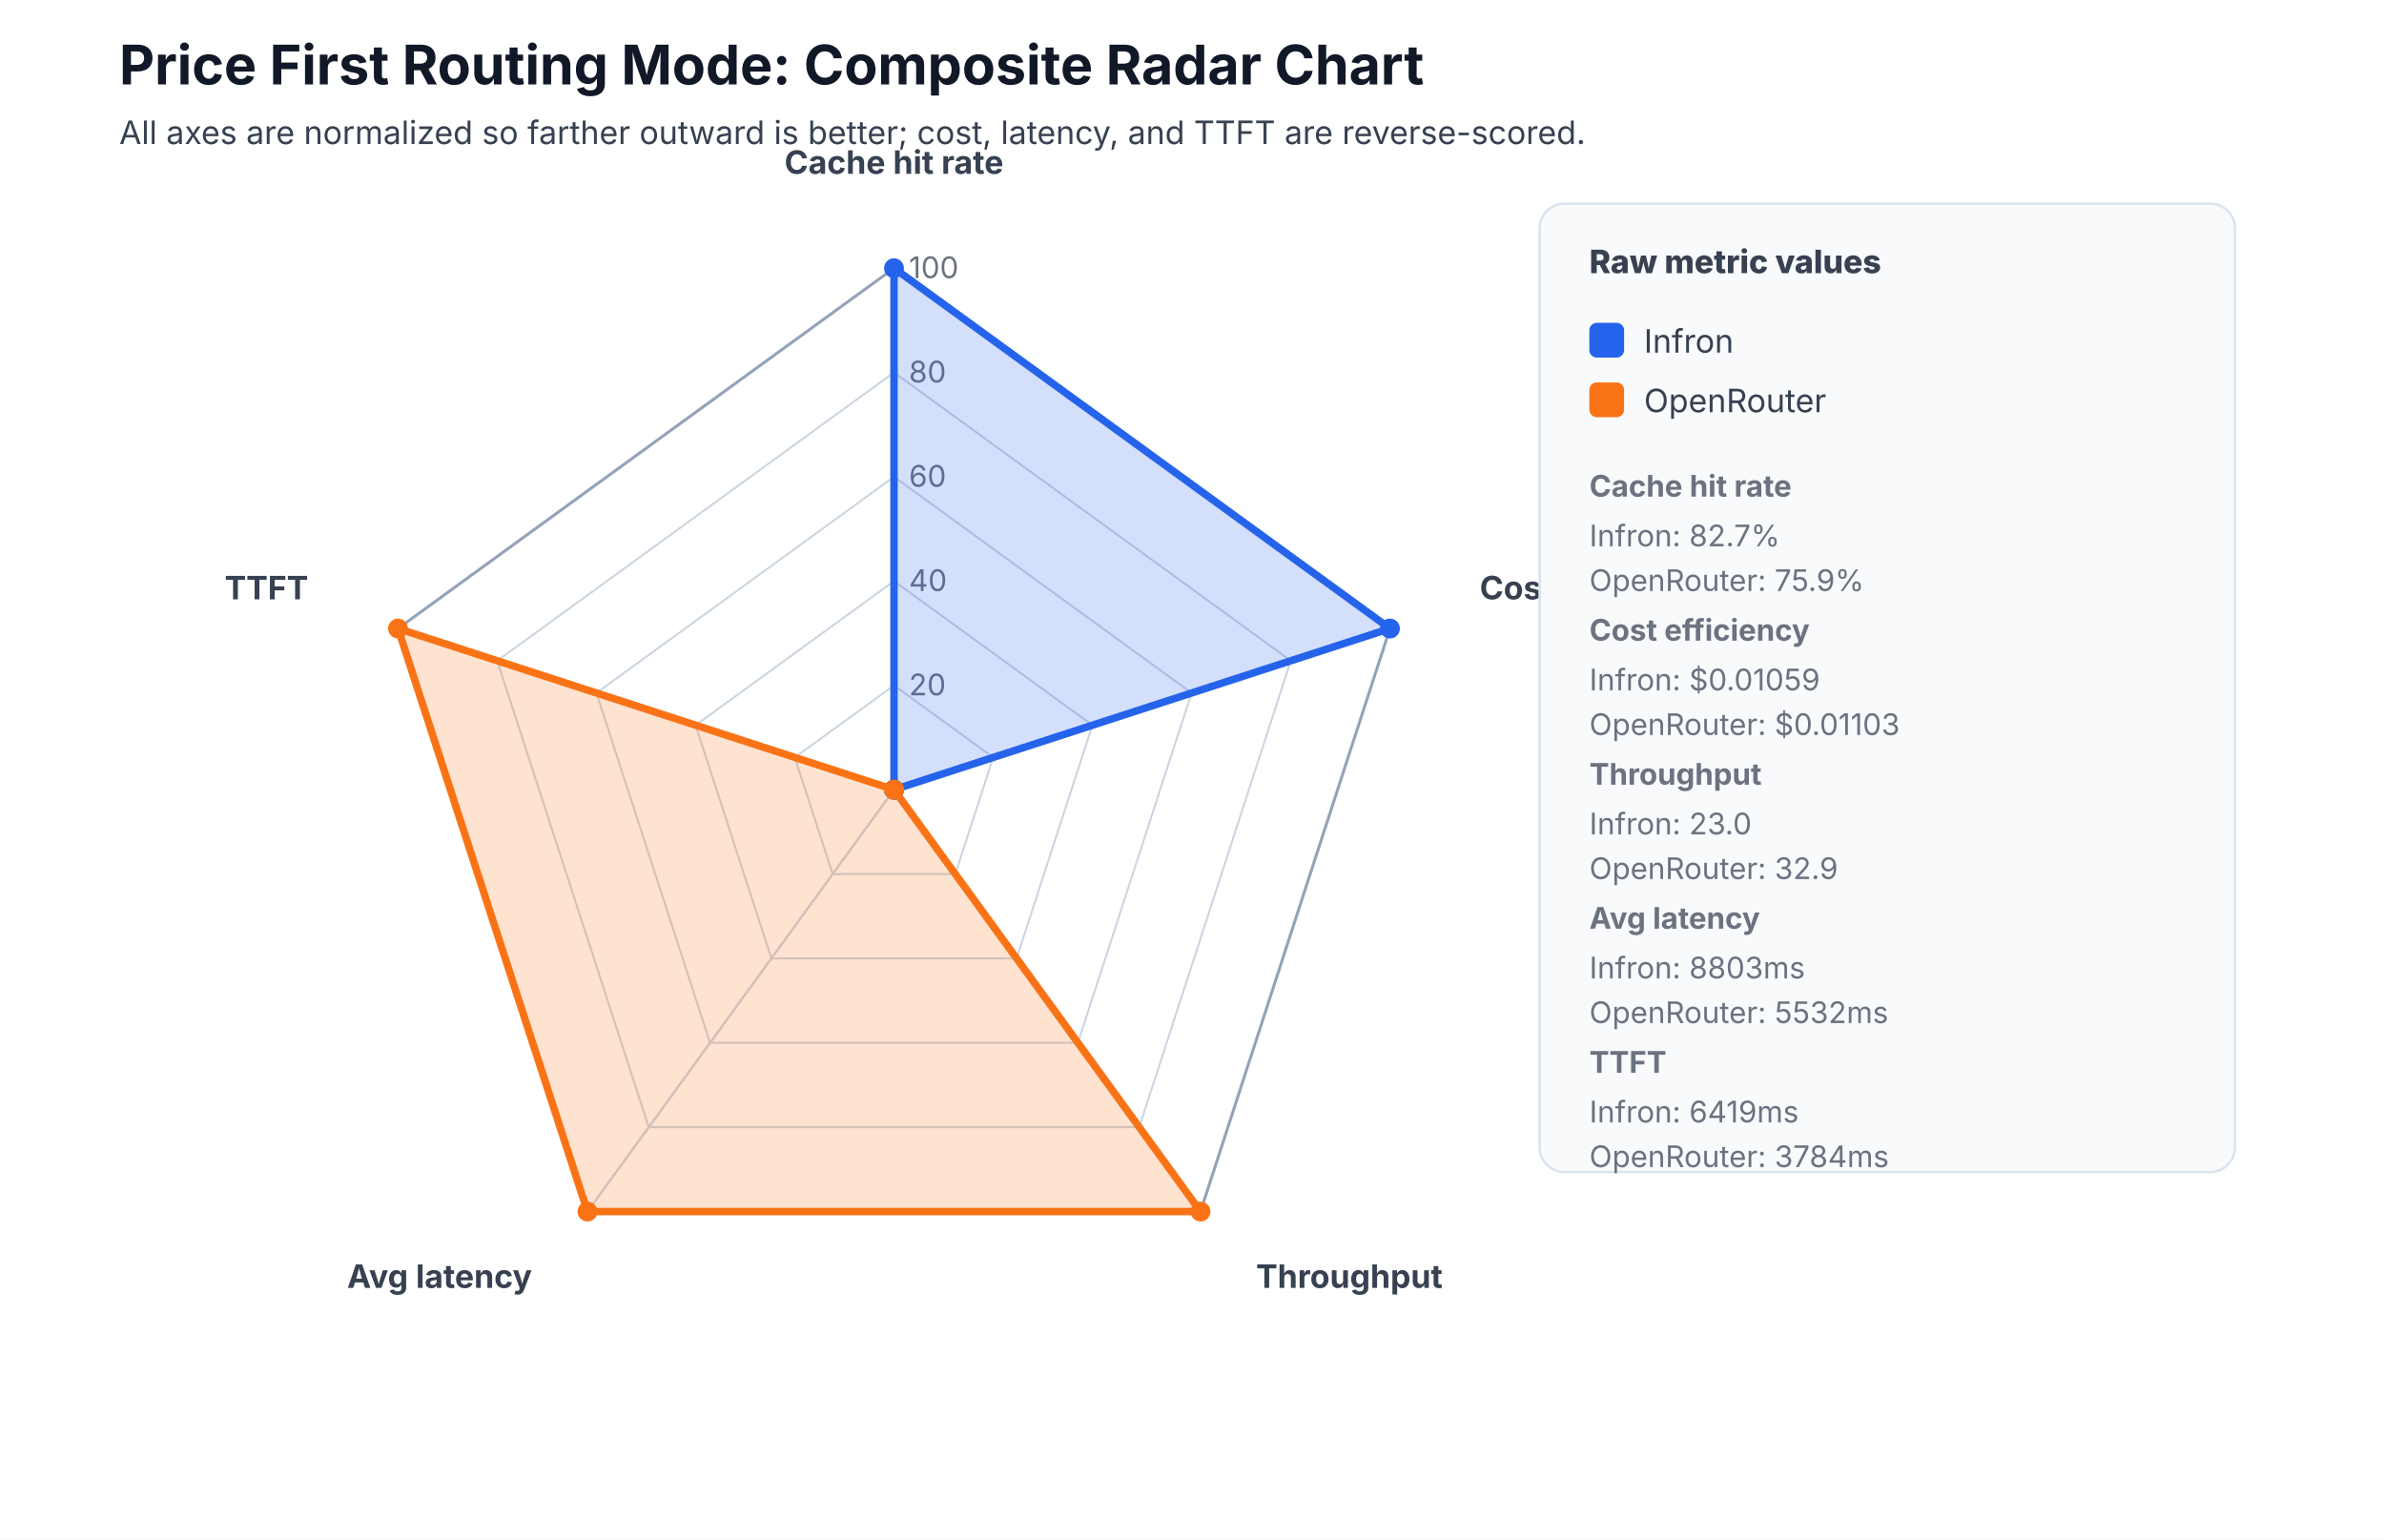
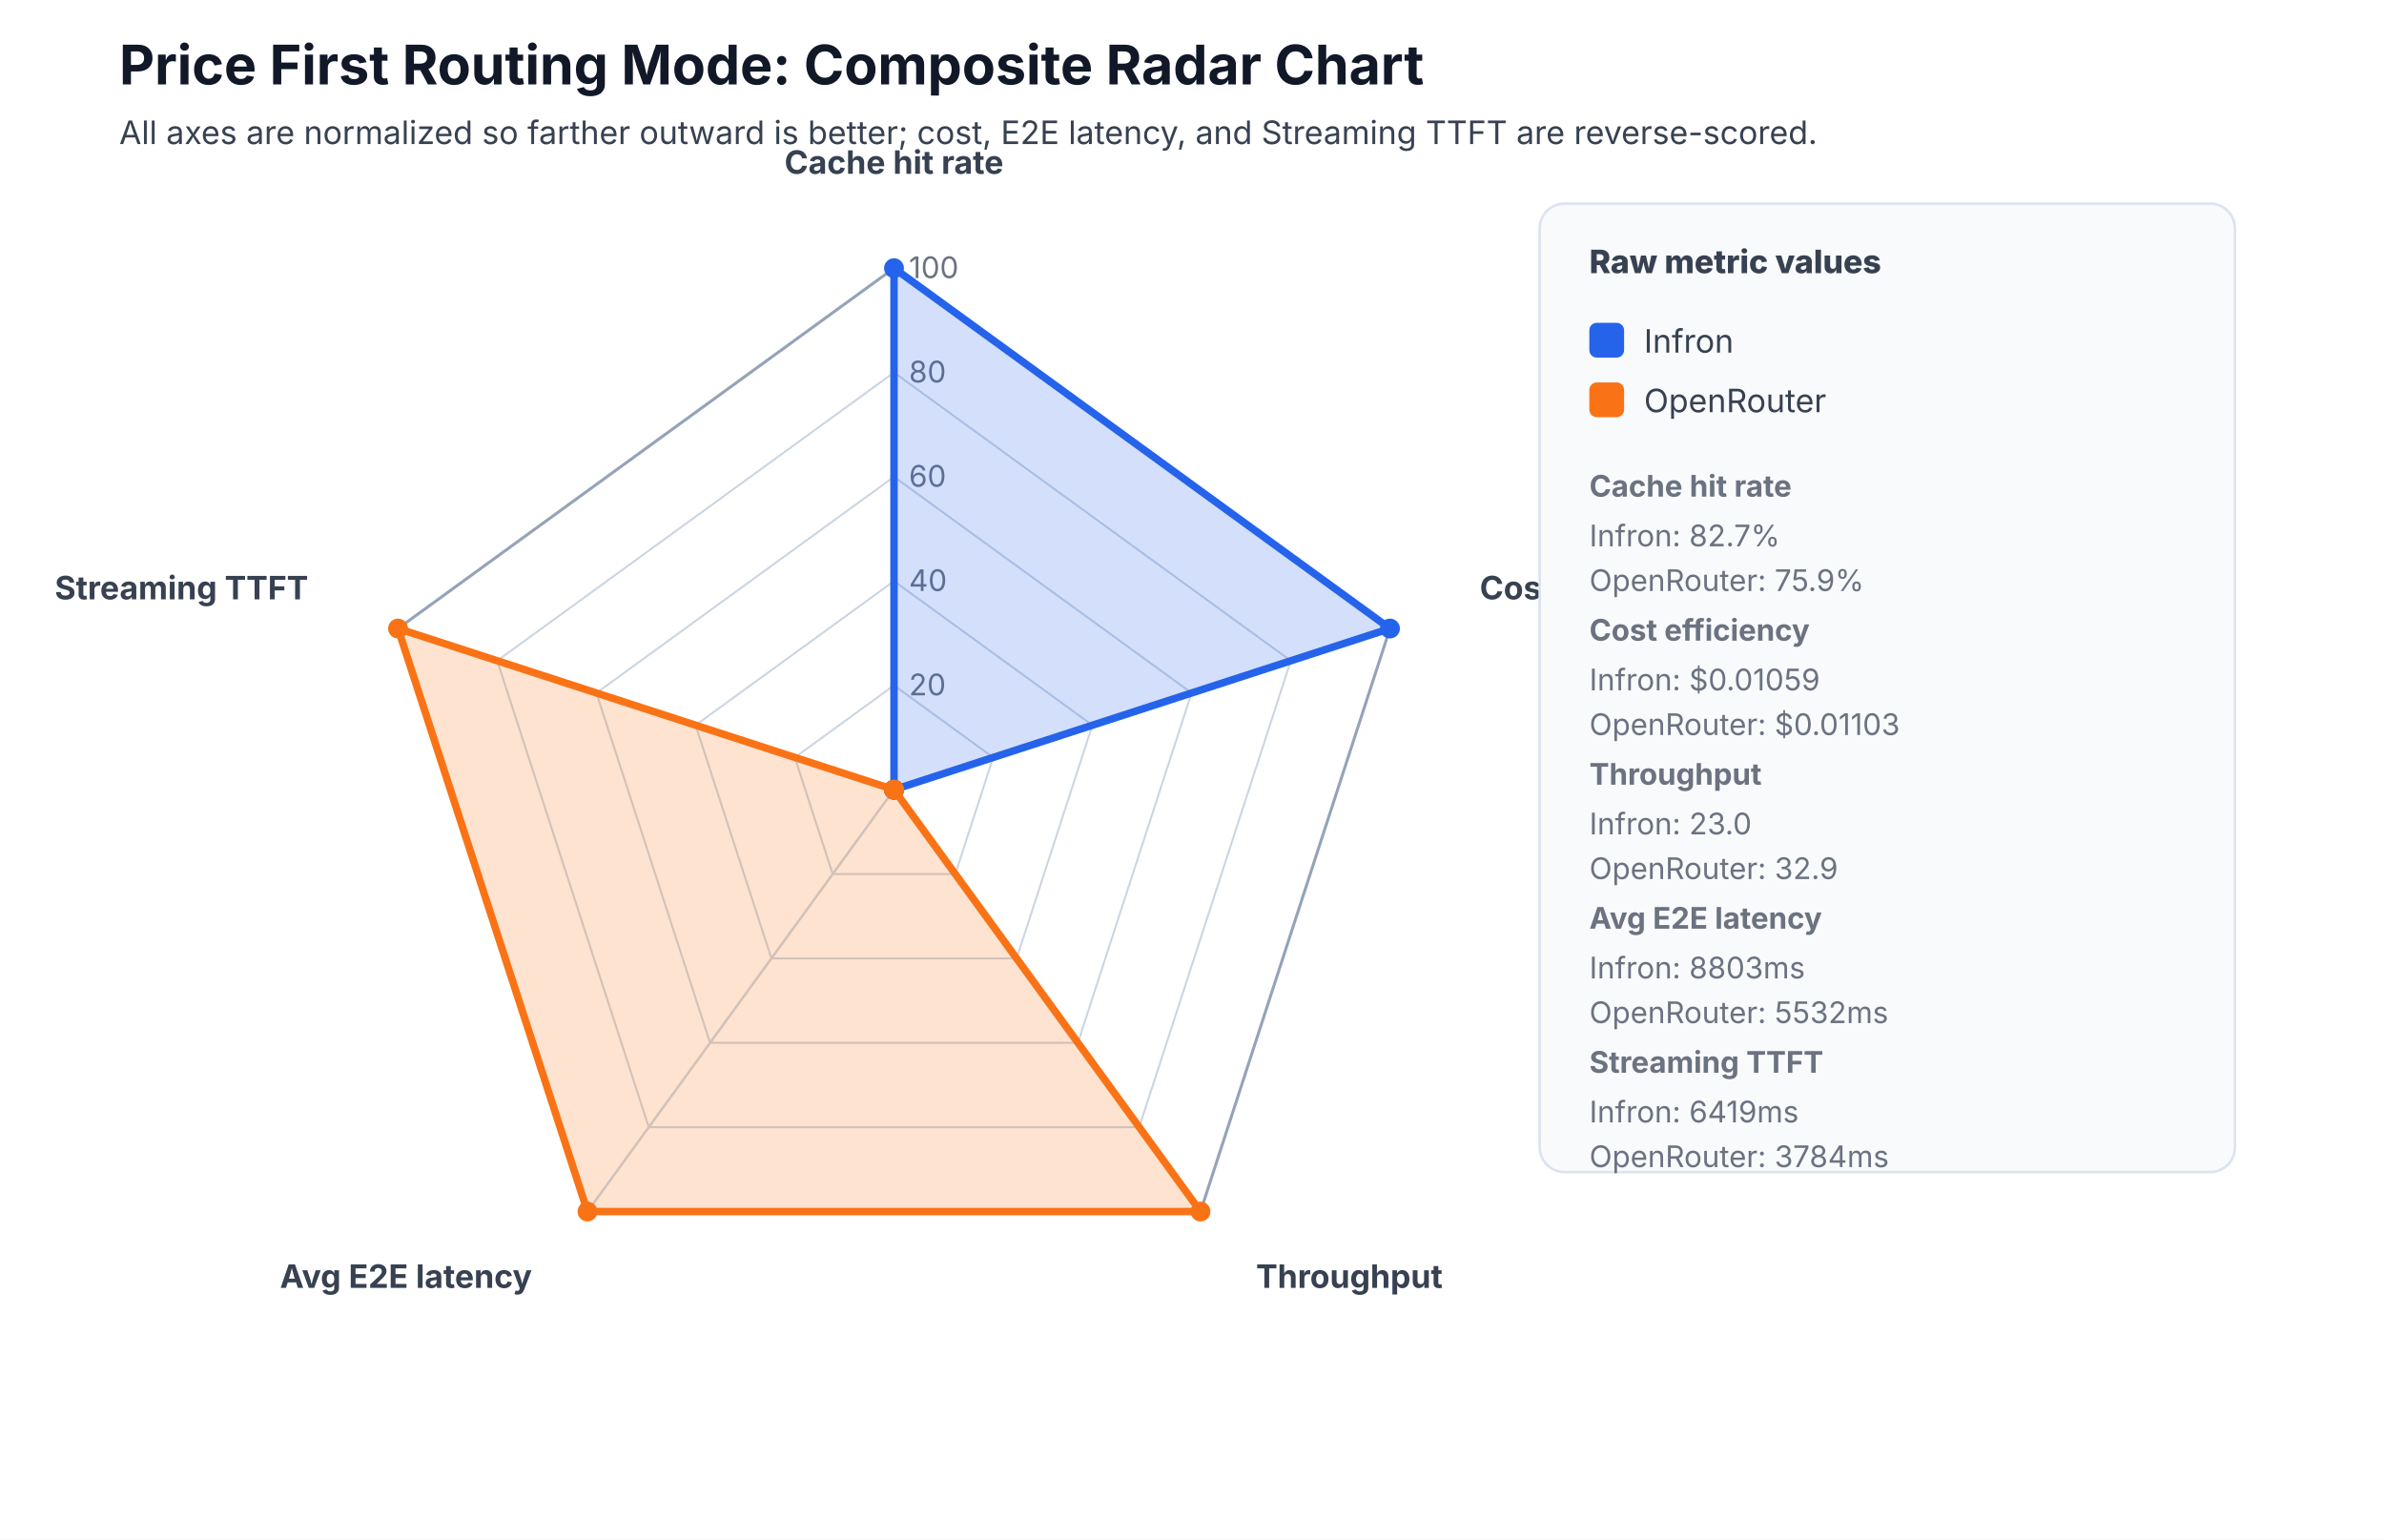
<svg xmlns="http://www.w3.org/2000/svg" width="960" height="620" viewBox="0 0 960 620">
  <style>text{font-family:-apple-system,BlinkMacSystemFont,'Segoe UI',sans-serif;fill:#111827}.title{font-size:22px;font-weight:700}.label{font-size:13px;fill:#374151}.tick{font-size:12px;fill:#6b7280}.value{font-size:12px;fill:#111827}</style>
  <rect width="100%" height="100%" fill="#ffffff" />
  <text x="48" y="34" class="title">Price First Routing Mode: Composite Radar Chart</text>
-   <text x="48" y="58" class="label">All axes are normalized so farther outward is better; cost, latency, and TTFT are reverse-scored.</text>
+   <text x="48" y="58" class="label">All axes are normalized so farther outward is better; cost, E2E latency, and Streaming TTFT are reverse-scored.</text>
  <polygon points="360.00,276.00 399.94,305.02 384.69,351.98 335.31,351.98 320.06,305.02" fill="none" stroke="#cbd5e1" stroke-width="0.8" />
  <text x="366" y="280.00" class="tick">20</text>
  <polygon points="360.00,234.00 439.89,292.04 409.37,385.96 310.63,385.96 280.11,292.04" fill="none" stroke="#cbd5e1" stroke-width="0.8" />
  <text x="366" y="238.00" class="tick">40</text>
  <polygon points="360.00,192.00 479.83,279.06 434.06,419.94 285.94,419.94 240.17,279.06" fill="none" stroke="#cbd5e1" stroke-width="0.8" />
  <text x="366" y="196.00" class="tick">60</text>
  <polygon points="360.00,150.00 519.78,266.09 458.75,453.91 261.25,453.91 200.22,266.09" fill="none" stroke="#cbd5e1" stroke-width="0.8" />
  <text x="366" y="154.00" class="tick">80</text>
  <polygon points="360.00,108.00 559.72,253.11 483.43,487.89 236.57,487.89 160.28,253.11" fill="none" stroke="#94a3b8" stroke-width="1.2" />
  <text x="366" y="112.00" class="tick">100</text>
  <line x1="360" y1="318" x2="360.00" y2="108.00" stroke="#cbd5e1" />
  <text x="360.00" y="70.00" class="label" font-weight="700" text-anchor="middle">Cache hit rate</text>
  <line x1="360" y1="318" x2="559.72" y2="253.11" stroke="#cbd5e1" />
  <text x="595.86" y="241.36" class="label" font-weight="700" text-anchor="start">Cost efficiency</text>
  <line x1="360" y1="318" x2="483.43" y2="487.89" stroke="#cbd5e1" />
  <text x="505.77" y="518.64" class="label" font-weight="700" text-anchor="start">Throughput</text>
  <line x1="360" y1="318" x2="236.57" y2="487.89" stroke="#cbd5e1" />
-   <text x="214.23" y="518.64" class="label" font-weight="700" text-anchor="end">Avg latency</text>
+   <text x="214.23" y="518.64" class="label" font-weight="700" text-anchor="end">Avg E2E latency</text>
  <line x1="360" y1="318" x2="160.28" y2="253.11" stroke="#cbd5e1" />
-   <text x="124.14" y="241.36" class="label" font-weight="700" text-anchor="end">TTFT</text>
+   <text x="124.14" y="241.36" class="label" font-weight="700" text-anchor="end">Streaming TTFT</text>
  <polygon points="360.00,108.00 559.72,253.11 360.00,318.00 360.00,318.00 360.00,318.00" fill="#2563eb" fill-opacity="0.20" stroke="#2563eb" stroke-width="3" />
  <circle cx="360.00" cy="108.00" r="4" fill="#2563eb" />
  <circle cx="559.72" cy="253.11" r="4" fill="#2563eb" />
  <circle cx="360.00" cy="318.00" r="4" fill="#2563eb" />
  <circle cx="360.00" cy="318.00" r="4" fill="#2563eb" />
  <circle cx="360.00" cy="318.00" r="4" fill="#2563eb" />
  <polygon points="360.00,318.00 360.00,318.00 483.43,487.89 236.57,487.89 160.28,253.11" fill="#f97316" fill-opacity="0.20" stroke="#f97316" stroke-width="3" />
  <circle cx="360.00" cy="318.00" r="4" fill="#f97316" />
  <circle cx="360.00" cy="318.00" r="4" fill="#f97316" />
  <circle cx="483.43" cy="487.89" r="4" fill="#f97316" />
  <circle cx="236.57" cy="487.89" r="4" fill="#f97316" />
  <circle cx="160.28" cy="253.11" r="4" fill="#f97316" />
  <rect x="620" y="82" width="280" height="390" rx="10" fill="#f8fafc" stroke="#dbe3ef" />
  <text x="640" y="110" class="label" font-weight="800">Raw metric values</text>
  <rect x="640" y="130" width="14" height="14" rx="3" fill="#2563eb" />
  <text x="662" y="142" class="label">Infron</text>
  <rect x="640" y="154" width="14" height="14" rx="3" fill="#f97316" />
  <text x="662" y="166" class="label">OpenRouter</text>
  <text x="640" y="200" class="tick" font-weight="700">Cache hit rate</text>
  <text x="640" y="220" class="tick">Infron: 82.7%</text>
  <text x="640" y="238" class="tick">OpenRouter: 75.9%</text>
  <text x="640" y="258" class="tick" font-weight="700">Cost efficiency</text>
  <text x="640" y="278" class="tick">Infron: $0.01059</text>
  <text x="640" y="296" class="tick">OpenRouter: $0.01103</text>
  <text x="640" y="316" class="tick" font-weight="700">Throughput</text>
  <text x="640" y="336" class="tick">Infron: 23.0</text>
  <text x="640" y="354" class="tick">OpenRouter: 32.9</text>
-   <text x="640" y="374" class="tick" font-weight="700">Avg latency</text>
+   <text x="640" y="374" class="tick" font-weight="700">Avg E2E latency</text>
  <text x="640" y="394" class="tick">Infron: 8803ms</text>
  <text x="640" y="412" class="tick">OpenRouter: 5532ms</text>
-   <text x="640" y="432" class="tick" font-weight="700">TTFT</text>
+   <text x="640" y="432" class="tick" font-weight="700">Streaming TTFT</text>
  <text x="640" y="452" class="tick">Infron: 6419ms</text>
  <text x="640" y="470" class="tick">OpenRouter: 3784ms</text>
</svg>
